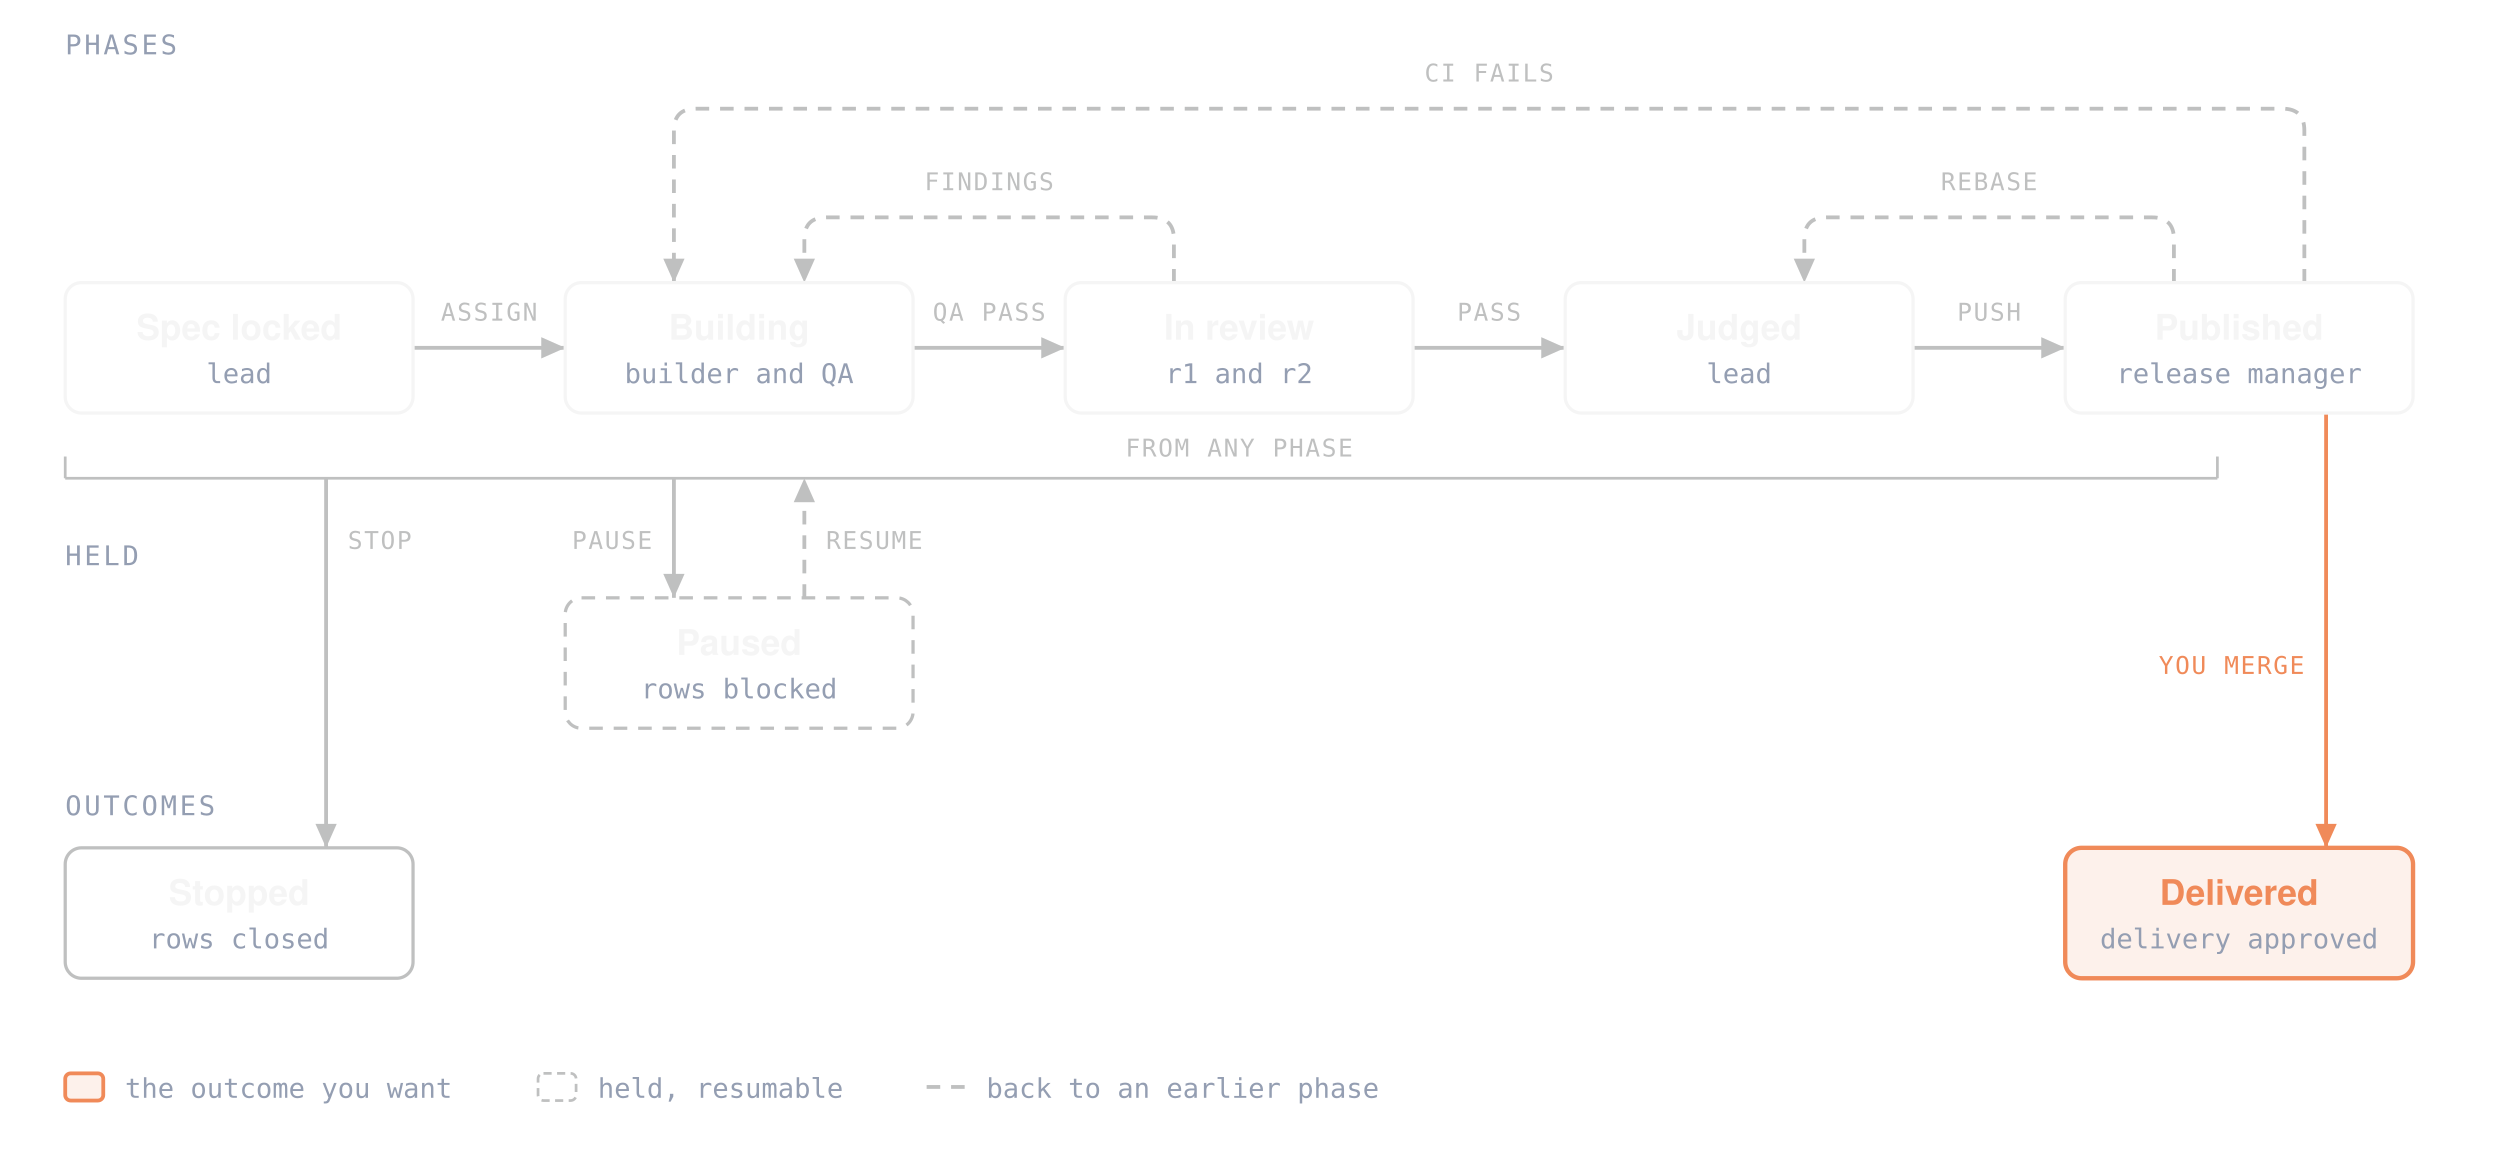
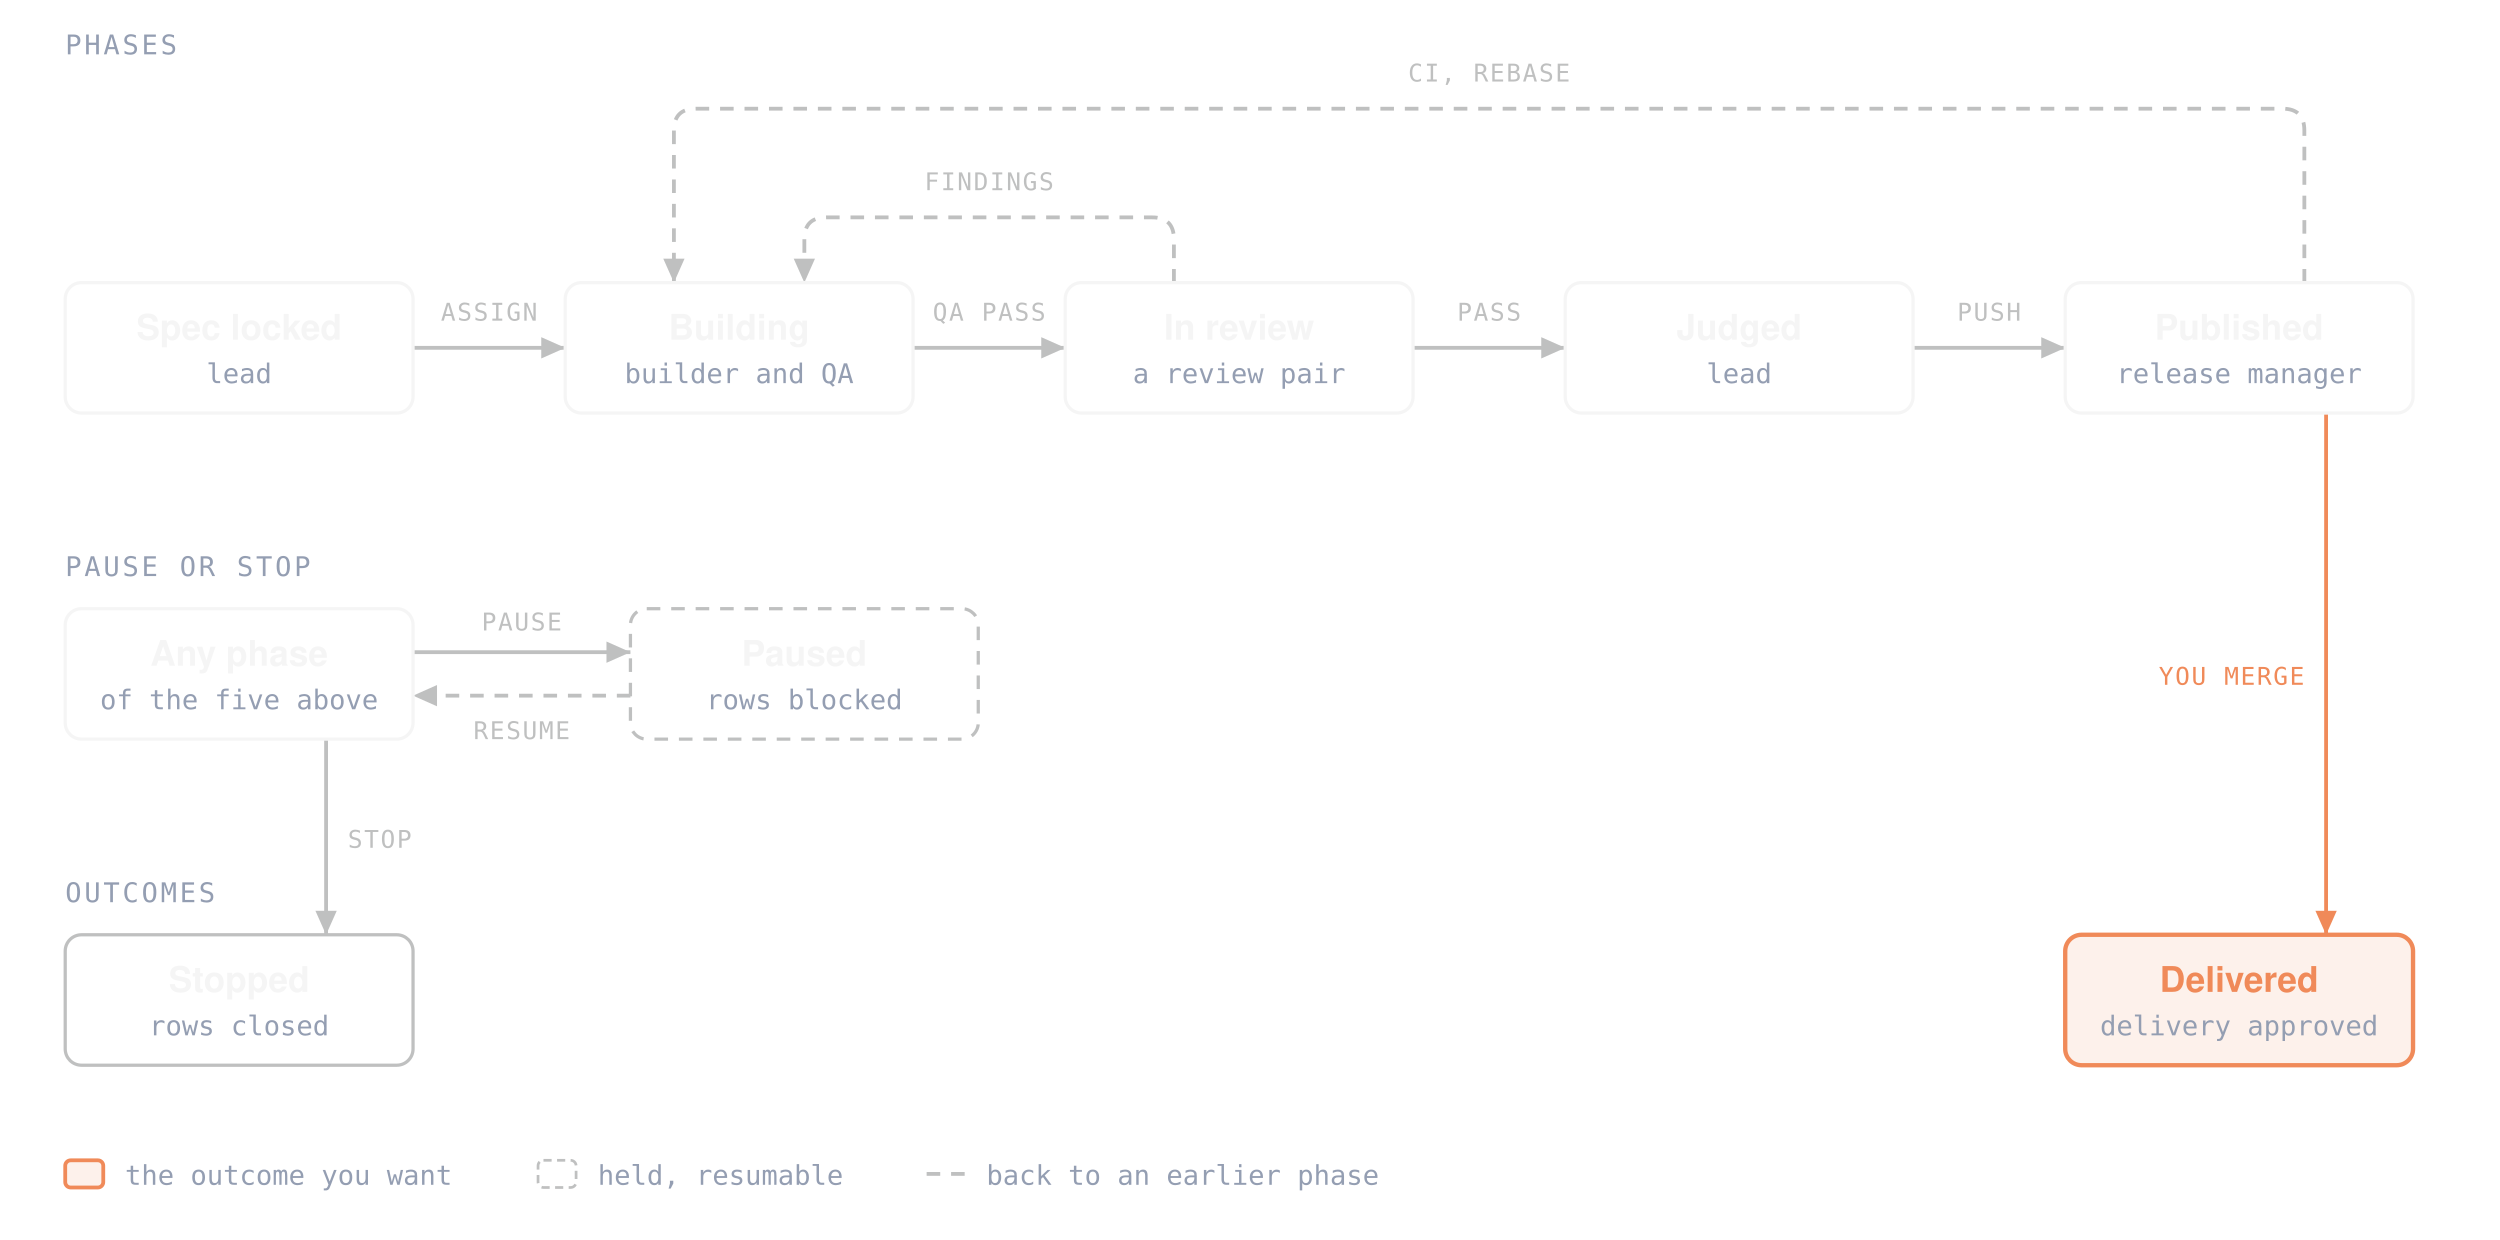
- <svg xmlns="http://www.w3.org/2000/svg" viewBox="0 0 920 424" width="920" height="424" role="img" aria-labelledby="slice-lifecycle-dark-title slice-lifecycle-dark-desc">
+ <svg xmlns="http://www.w3.org/2000/svg" viewBox="0 0 920 456" width="920" height="456" role="img" aria-labelledby="slice-lifecycle-dark-title slice-lifecycle-dark-desc">
  <defs>
    <marker id="slice-lifecycle-dark-arrow-muted" viewBox="0 0 10 10" refX="9" refY="5" markerWidth="7" markerHeight="7" orient="auto-start-reverse">
      <path d="M0,1 L9,5 L0,9 z" fill="#bfc0c0" />
    </marker>
    <marker id="slice-lifecycle-dark-arrow-accent" viewBox="0 0 10 10" refX="9" refY="5" markerWidth="7" markerHeight="7" orient="auto-start-reverse">
      <path d="M0,1 L9,5 L0,9 z" fill="#f08a59" />
    </marker>
  </defs>
  <path d="M152,128 L208,128" fill="none" stroke="#bfc0c0" stroke-width="1.4" marker-end="url(#slice-lifecycle-dark-arrow-muted)" />
  <path d="M336,128 L392,128" fill="none" stroke="#bfc0c0" stroke-width="1.4" marker-end="url(#slice-lifecycle-dark-arrow-muted)" />
  <path d="M520,128 L576,128" fill="none" stroke="#bfc0c0" stroke-width="1.4" marker-end="url(#slice-lifecycle-dark-arrow-muted)" />
  <path d="M704,128 L760,128" fill="none" stroke="#bfc0c0" stroke-width="1.4" marker-end="url(#slice-lifecycle-dark-arrow-muted)" />
  <path d="M432,104 L432,88 Q432,80 424,80 L304,80 Q296,80 296,88 L296,104" fill="none" stroke="#bfc0c0" stroke-width="1.4" stroke-dasharray="5,4" marker-end="url(#slice-lifecycle-dark-arrow-muted)" />
-   <path d="M800,104 L800,88 Q800,80 792,80 L672,80 Q664,80 664,88 L664,104" fill="none" stroke="#bfc0c0" stroke-width="1.4" stroke-dasharray="5,4" marker-end="url(#slice-lifecycle-dark-arrow-muted)" />
  <path d="M848,104 L848,48 Q848,40 840,40 L256,40 Q248,40 248,48 L248,104" fill="none" stroke="#bfc0c0" stroke-width="1.4" stroke-dasharray="5,4" marker-end="url(#slice-lifecycle-dark-arrow-muted)" />
-   <line x1="24" y1="176" x2="816" y2="176" stroke="#bfc0c0" stroke-width="1" />
-   <line x1="24" y1="168" x2="24" y2="176" stroke="#bfc0c0" stroke-width="1" />
-   <line x1="816" y1="168" x2="816" y2="176" stroke="#bfc0c0" stroke-width="1" />
-   <path d="M248,176 L248,220" fill="none" stroke="#bfc0c0" stroke-width="1.4" marker-end="url(#slice-lifecycle-dark-arrow-muted)" />
-   <path d="M296,220 L296,176" fill="none" stroke="#bfc0c0" stroke-width="1.4" stroke-dasharray="5,4" marker-end="url(#slice-lifecycle-dark-arrow-muted)" />
-   <path d="M120,176 L120,312" fill="none" stroke="#bfc0c0" stroke-width="1.4" marker-end="url(#slice-lifecycle-dark-arrow-muted)" />
-   <path d="M856,152 L856,312" fill="none" stroke="#f08a59" stroke-width="1.4" marker-end="url(#slice-lifecycle-dark-arrow-accent)" />
+   <path d="M152,240 L232,240" fill="none" stroke="#bfc0c0" stroke-width="1.4" marker-end="url(#slice-lifecycle-dark-arrow-muted)" />
+   <path d="M232,256 L152,256" fill="none" stroke="#bfc0c0" stroke-width="1.4" stroke-dasharray="5,4" marker-end="url(#slice-lifecycle-dark-arrow-muted)" />
+   <path d="M120,272 L120,344" fill="none" stroke="#bfc0c0" stroke-width="1.4" marker-end="url(#slice-lifecycle-dark-arrow-muted)" />
+   <path d="M856,152 L856,344" fill="none" stroke="#f08a59" stroke-width="1.4" marker-end="url(#slice-lifecycle-dark-arrow-accent)" />
  <text x="24" y="20" font-family="'Geist Mono', ui-monospace, SFMono-Regular, Menlo, Consolas, monospace" font-size="10" font-weight="400" fill="#949eb2" text-anchor="start" letter-spacing="1">PHASES</text>
  <rect x="24" y="104" width="128" height="48" rx="6" fill="rgba(255,255,255,0.05)" stroke="#f5f5f5" stroke-width="1.2" />
  <text x="88" y="125" font-family="Geist, system-ui, -apple-system, 'Segoe UI', Helvetica, Arial, sans-serif" font-size="13" font-weight="600" fill="#f5f5f5" text-anchor="middle">Spec locked</text>
  <text x="88" y="141" font-family="'Geist Mono', ui-monospace, SFMono-Regular, Menlo, Consolas, monospace" font-size="10" font-weight="400" fill="#949eb2" text-anchor="middle">lead</text>
  <rect x="208" y="104" width="128" height="48" rx="6" fill="rgba(255,255,255,0.05)" stroke="#f5f5f5" stroke-width="1.2" />
  <text x="272" y="125" font-family="Geist, system-ui, -apple-system, 'Segoe UI', Helvetica, Arial, sans-serif" font-size="13" font-weight="600" fill="#f5f5f5" text-anchor="middle">Building</text>
  <text x="272" y="141" font-family="'Geist Mono', ui-monospace, SFMono-Regular, Menlo, Consolas, monospace" font-size="10" font-weight="400" fill="#949eb2" text-anchor="middle">builder and QA</text>
  <rect x="392" y="104" width="128" height="48" rx="6" fill="rgba(255,255,255,0.05)" stroke="#f5f5f5" stroke-width="1.2" />
  <text x="456" y="125" font-family="Geist, system-ui, -apple-system, 'Segoe UI', Helvetica, Arial, sans-serif" font-size="13" font-weight="600" fill="#f5f5f5" text-anchor="middle">In review</text>
-   <text x="456" y="141" font-family="'Geist Mono', ui-monospace, SFMono-Regular, Menlo, Consolas, monospace" font-size="10" font-weight="400" fill="#949eb2" text-anchor="middle">r1 and r2</text>
+   <text x="456" y="141" font-family="'Geist Mono', ui-monospace, SFMono-Regular, Menlo, Consolas, monospace" font-size="10" font-weight="400" fill="#949eb2" text-anchor="middle">a review pair</text>
  <rect x="576" y="104" width="128" height="48" rx="6" fill="rgba(255,255,255,0.05)" stroke="#f5f5f5" stroke-width="1.2" />
  <text x="640" y="125" font-family="Geist, system-ui, -apple-system, 'Segoe UI', Helvetica, Arial, sans-serif" font-size="13" font-weight="600" fill="#f5f5f5" text-anchor="middle">Judged</text>
  <text x="640" y="141" font-family="'Geist Mono', ui-monospace, SFMono-Regular, Menlo, Consolas, monospace" font-size="10" font-weight="400" fill="#949eb2" text-anchor="middle">lead</text>
  <rect x="760" y="104" width="128" height="48" rx="6" fill="rgba(255,255,255,0.05)" stroke="#f5f5f5" stroke-width="1.2" />
  <text x="824" y="125" font-family="Geist, system-ui, -apple-system, 'Segoe UI', Helvetica, Arial, sans-serif" font-size="13" font-weight="600" fill="#f5f5f5" text-anchor="middle">Published</text>
  <text x="824" y="141" font-family="'Geist Mono', ui-monospace, SFMono-Regular, Menlo, Consolas, monospace" font-size="10" font-weight="400" fill="#949eb2" text-anchor="middle">release manager</text>
  <text x="180" y="118" font-family="'Geist Mono', ui-monospace, SFMono-Regular, Menlo, Consolas, monospace" font-size="9" font-weight="400" fill="#bfc0c0" text-anchor="middle" letter-spacing="0.6">ASSIGN</text>
  <text x="364" y="118" font-family="'Geist Mono', ui-monospace, SFMono-Regular, Menlo, Consolas, monospace" font-size="9" font-weight="400" fill="#bfc0c0" text-anchor="middle" letter-spacing="0.6">QA PASS</text>
  <text x="548" y="118" font-family="'Geist Mono', ui-monospace, SFMono-Regular, Menlo, Consolas, monospace" font-size="9" font-weight="400" fill="#bfc0c0" text-anchor="middle" letter-spacing="0.6">PASS</text>
  <text x="732" y="118" font-family="'Geist Mono', ui-monospace, SFMono-Regular, Menlo, Consolas, monospace" font-size="9" font-weight="400" fill="#bfc0c0" text-anchor="middle" letter-spacing="0.6">PUSH</text>
  <text x="364" y="70" font-family="'Geist Mono', ui-monospace, SFMono-Regular, Menlo, Consolas, monospace" font-size="9" font-weight="400" fill="#bfc0c0" text-anchor="middle" letter-spacing="0.6">FINDINGS</text>
-   <text x="732" y="70" font-family="'Geist Mono', ui-monospace, SFMono-Regular, Menlo, Consolas, monospace" font-size="9" font-weight="400" fill="#bfc0c0" text-anchor="middle" letter-spacing="0.6">REBASE</text>
-   <text x="548" y="30" font-family="'Geist Mono', ui-monospace, SFMono-Regular, Menlo, Consolas, monospace" font-size="9" font-weight="400" fill="#bfc0c0" text-anchor="middle" letter-spacing="0.6">CI FAILS</text>
-   <text x="456" y="168" font-family="'Geist Mono', ui-monospace, SFMono-Regular, Menlo, Consolas, monospace" font-size="9" font-weight="400" fill="#bfc0c0" text-anchor="middle" letter-spacing="0.6">FROM ANY PHASE</text>
-   <text x="24" y="208" font-family="'Geist Mono', ui-monospace, SFMono-Regular, Menlo, Consolas, monospace" font-size="10" font-weight="400" fill="#949eb2" text-anchor="start" letter-spacing="1">HELD</text>
-   <rect x="208" y="220" width="128" height="48" rx="6" fill="rgba(255,255,255,0.05)" stroke="#bfc0c0" stroke-width="1.2" stroke-dasharray="5,4" />
-   <text x="272" y="241" font-family="Geist, system-ui, -apple-system, 'Segoe UI', Helvetica, Arial, sans-serif" font-size="13" font-weight="600" fill="#f5f5f5" text-anchor="middle">Paused</text>
-   <text x="272" y="257" font-family="'Geist Mono', ui-monospace, SFMono-Regular, Menlo, Consolas, monospace" font-size="10" font-weight="400" fill="#949eb2" text-anchor="middle">rows blocked</text>
-   <text x="240" y="202" font-family="'Geist Mono', ui-monospace, SFMono-Regular, Menlo, Consolas, monospace" font-size="9" font-weight="400" fill="#bfc0c0" text-anchor="end" letter-spacing="0.6">PAUSE</text>
-   <text x="304" y="202" font-family="'Geist Mono', ui-monospace, SFMono-Regular, Menlo, Consolas, monospace" font-size="9" font-weight="400" fill="#bfc0c0" text-anchor="start" letter-spacing="0.6">RESUME</text>
-   <text x="24" y="300" font-family="'Geist Mono', ui-monospace, SFMono-Regular, Menlo, Consolas, monospace" font-size="10" font-weight="400" fill="#949eb2" text-anchor="start" letter-spacing="1">OUTCOMES</text>
-   <rect x="24" y="312" width="128" height="48" rx="6" fill="rgba(255,255,255,0.05)" stroke="#bfc0c0" stroke-width="1.2" />
-   <text x="88" y="333" font-family="Geist, system-ui, -apple-system, 'Segoe UI', Helvetica, Arial, sans-serif" font-size="13" font-weight="600" fill="#f5f5f5" text-anchor="middle">Stopped</text>
-   <text x="88" y="349" font-family="'Geist Mono', ui-monospace, SFMono-Regular, Menlo, Consolas, monospace" font-size="10" font-weight="400" fill="#949eb2" text-anchor="middle">rows closed</text>
-   <text x="128" y="202" font-family="'Geist Mono', ui-monospace, SFMono-Regular, Menlo, Consolas, monospace" font-size="9" font-weight="400" fill="#bfc0c0" text-anchor="start" letter-spacing="0.6">STOP</text>
-   <rect x="760" y="312" width="128" height="48" rx="6" fill="rgba(240,138,89,0.12)" stroke="#f08a59" stroke-width="1.6" />
-   <text x="824" y="333" font-family="Geist, system-ui, -apple-system, 'Segoe UI', Helvetica, Arial, sans-serif" font-size="13" font-weight="600" fill="#f08a59" text-anchor="middle">Delivered</text>
-   <text x="824" y="349" font-family="'Geist Mono', ui-monospace, SFMono-Regular, Menlo, Consolas, monospace" font-size="10" font-weight="400" fill="#949eb2" text-anchor="middle">delivery approved</text>
-   <text x="848" y="248" font-family="'Geist Mono', ui-monospace, SFMono-Regular, Menlo, Consolas, monospace" font-size="9" font-weight="400" fill="#f08a59" text-anchor="end" letter-spacing="0.6">YOU MERGE</text>
-   <rect x="24" y="395" width="14" height="10" rx="2" fill="rgba(240,138,89,0.12)" stroke="#f08a59" stroke-width="1.4" />
-   <text x="46" y="404" font-family="'Geist Mono', ui-monospace, SFMono-Regular, Menlo, Consolas, monospace" font-size="10" fill="#949eb2">the outcome you want</text>
-   <rect x="198.0" y="395" width="14" height="10" rx="2" fill="none" stroke="#bfc0c0" stroke-dasharray="3,2" />
-   <text x="220.0" y="404" font-family="'Geist Mono', ui-monospace, SFMono-Regular, Menlo, Consolas, monospace" font-size="10" fill="#949eb2">held, resumable</text>
-   <line x1="341.0" y1="400" x2="357.0" y2="400" stroke="#bfc0c0" stroke-width="1.4" stroke-dasharray="5,4" />
-   <text x="363.0" y="404" font-family="'Geist Mono', ui-monospace, SFMono-Regular, Menlo, Consolas, monospace" font-size="10" fill="#949eb2">back to an earlier phase</text>
+   <text x="548" y="30" font-family="'Geist Mono', ui-monospace, SFMono-Regular, Menlo, Consolas, monospace" font-size="9" font-weight="400" fill="#bfc0c0" text-anchor="middle" letter-spacing="0.6">CI, REBASE</text>
+   <text x="24" y="212" font-family="'Geist Mono', ui-monospace, SFMono-Regular, Menlo, Consolas, monospace" font-size="10" font-weight="400" fill="#949eb2" text-anchor="start" letter-spacing="1">PAUSE OR STOP</text>
+   <rect x="24" y="224" width="128" height="48" rx="6" fill="rgba(255,255,255,0.05)" stroke="#f5f5f5" stroke-width="1.2" />
+   <text x="88" y="245" font-family="Geist, system-ui, -apple-system, 'Segoe UI', Helvetica, Arial, sans-serif" font-size="13" font-weight="600" fill="#f5f5f5" text-anchor="middle">Any phase</text>
+   <text x="88" y="261" font-family="'Geist Mono', ui-monospace, SFMono-Regular, Menlo, Consolas, monospace" font-size="10" font-weight="400" fill="#949eb2" text-anchor="middle">of the five above</text>
+   <rect x="232" y="224" width="128" height="48" rx="6" fill="rgba(255,255,255,0.05)" stroke="#bfc0c0" stroke-width="1.2" stroke-dasharray="5,4" />
+   <text x="296" y="245" font-family="Geist, system-ui, -apple-system, 'Segoe UI', Helvetica, Arial, sans-serif" font-size="13" font-weight="600" fill="#f5f5f5" text-anchor="middle">Paused</text>
+   <text x="296" y="261" font-family="'Geist Mono', ui-monospace, SFMono-Regular, Menlo, Consolas, monospace" font-size="10" font-weight="400" fill="#949eb2" text-anchor="middle">rows blocked</text>
+   <text x="192" y="232" font-family="'Geist Mono', ui-monospace, SFMono-Regular, Menlo, Consolas, monospace" font-size="9" font-weight="400" fill="#bfc0c0" text-anchor="middle" letter-spacing="0.6">PAUSE</text>
+   <text x="192" y="272" font-family="'Geist Mono', ui-monospace, SFMono-Regular, Menlo, Consolas, monospace" font-size="9" font-weight="400" fill="#bfc0c0" text-anchor="middle" letter-spacing="0.6">RESUME</text>
+   <text x="24" y="332" font-family="'Geist Mono', ui-monospace, SFMono-Regular, Menlo, Consolas, monospace" font-size="10" font-weight="400" fill="#949eb2" text-anchor="start" letter-spacing="1">OUTCOMES</text>
+   <rect x="24" y="344" width="128" height="48" rx="6" fill="rgba(255,255,255,0.05)" stroke="#bfc0c0" stroke-width="1.2" />
+   <text x="88" y="365" font-family="Geist, system-ui, -apple-system, 'Segoe UI', Helvetica, Arial, sans-serif" font-size="13" font-weight="600" fill="#f5f5f5" text-anchor="middle">Stopped</text>
+   <text x="88" y="381" font-family="'Geist Mono', ui-monospace, SFMono-Regular, Menlo, Consolas, monospace" font-size="10" font-weight="400" fill="#949eb2" text-anchor="middle">rows closed</text>
+   <text x="128" y="312" font-family="'Geist Mono', ui-monospace, SFMono-Regular, Menlo, Consolas, monospace" font-size="9" font-weight="400" fill="#bfc0c0" text-anchor="start" letter-spacing="0.6">STOP</text>
+   <rect x="760" y="344" width="128" height="48" rx="6" fill="rgba(240,138,89,0.12)" stroke="#f08a59" stroke-width="1.6" />
+   <text x="824" y="365" font-family="Geist, system-ui, -apple-system, 'Segoe UI', Helvetica, Arial, sans-serif" font-size="13" font-weight="600" fill="#f08a59" text-anchor="middle">Delivered</text>
+   <text x="824" y="381" font-family="'Geist Mono', ui-monospace, SFMono-Regular, Menlo, Consolas, monospace" font-size="10" font-weight="400" fill="#949eb2" text-anchor="middle">delivery approved</text>
+   <text x="848" y="252" font-family="'Geist Mono', ui-monospace, SFMono-Regular, Menlo, Consolas, monospace" font-size="9" font-weight="400" fill="#f08a59" text-anchor="end" letter-spacing="0.6">YOU MERGE</text>
+   <rect x="24" y="427" width="14" height="10" rx="2" fill="rgba(240,138,89,0.12)" stroke="#f08a59" stroke-width="1.4" />
+   <text x="46" y="436" font-family="'Geist Mono', ui-monospace, SFMono-Regular, Menlo, Consolas, monospace" font-size="10" fill="#949eb2">the outcome you want</text>
+   <rect x="198.0" y="427" width="14" height="10" rx="2" fill="none" stroke="#bfc0c0" stroke-dasharray="3,2" />
+   <text x="220.0" y="436" font-family="'Geist Mono', ui-monospace, SFMono-Regular, Menlo, Consolas, monospace" font-size="10" fill="#949eb2">held, resumable</text>
+   <line x1="341.0" y1="432" x2="357.0" y2="432" stroke="#bfc0c0" stroke-width="1.4" stroke-dasharray="5,4" />
+   <text x="363.0" y="436" font-family="'Geist Mono', ui-monospace, SFMono-Regular, Menlo, Consolas, monospace" font-size="10" fill="#949eb2">back to an earlier phase</text>
</svg>
